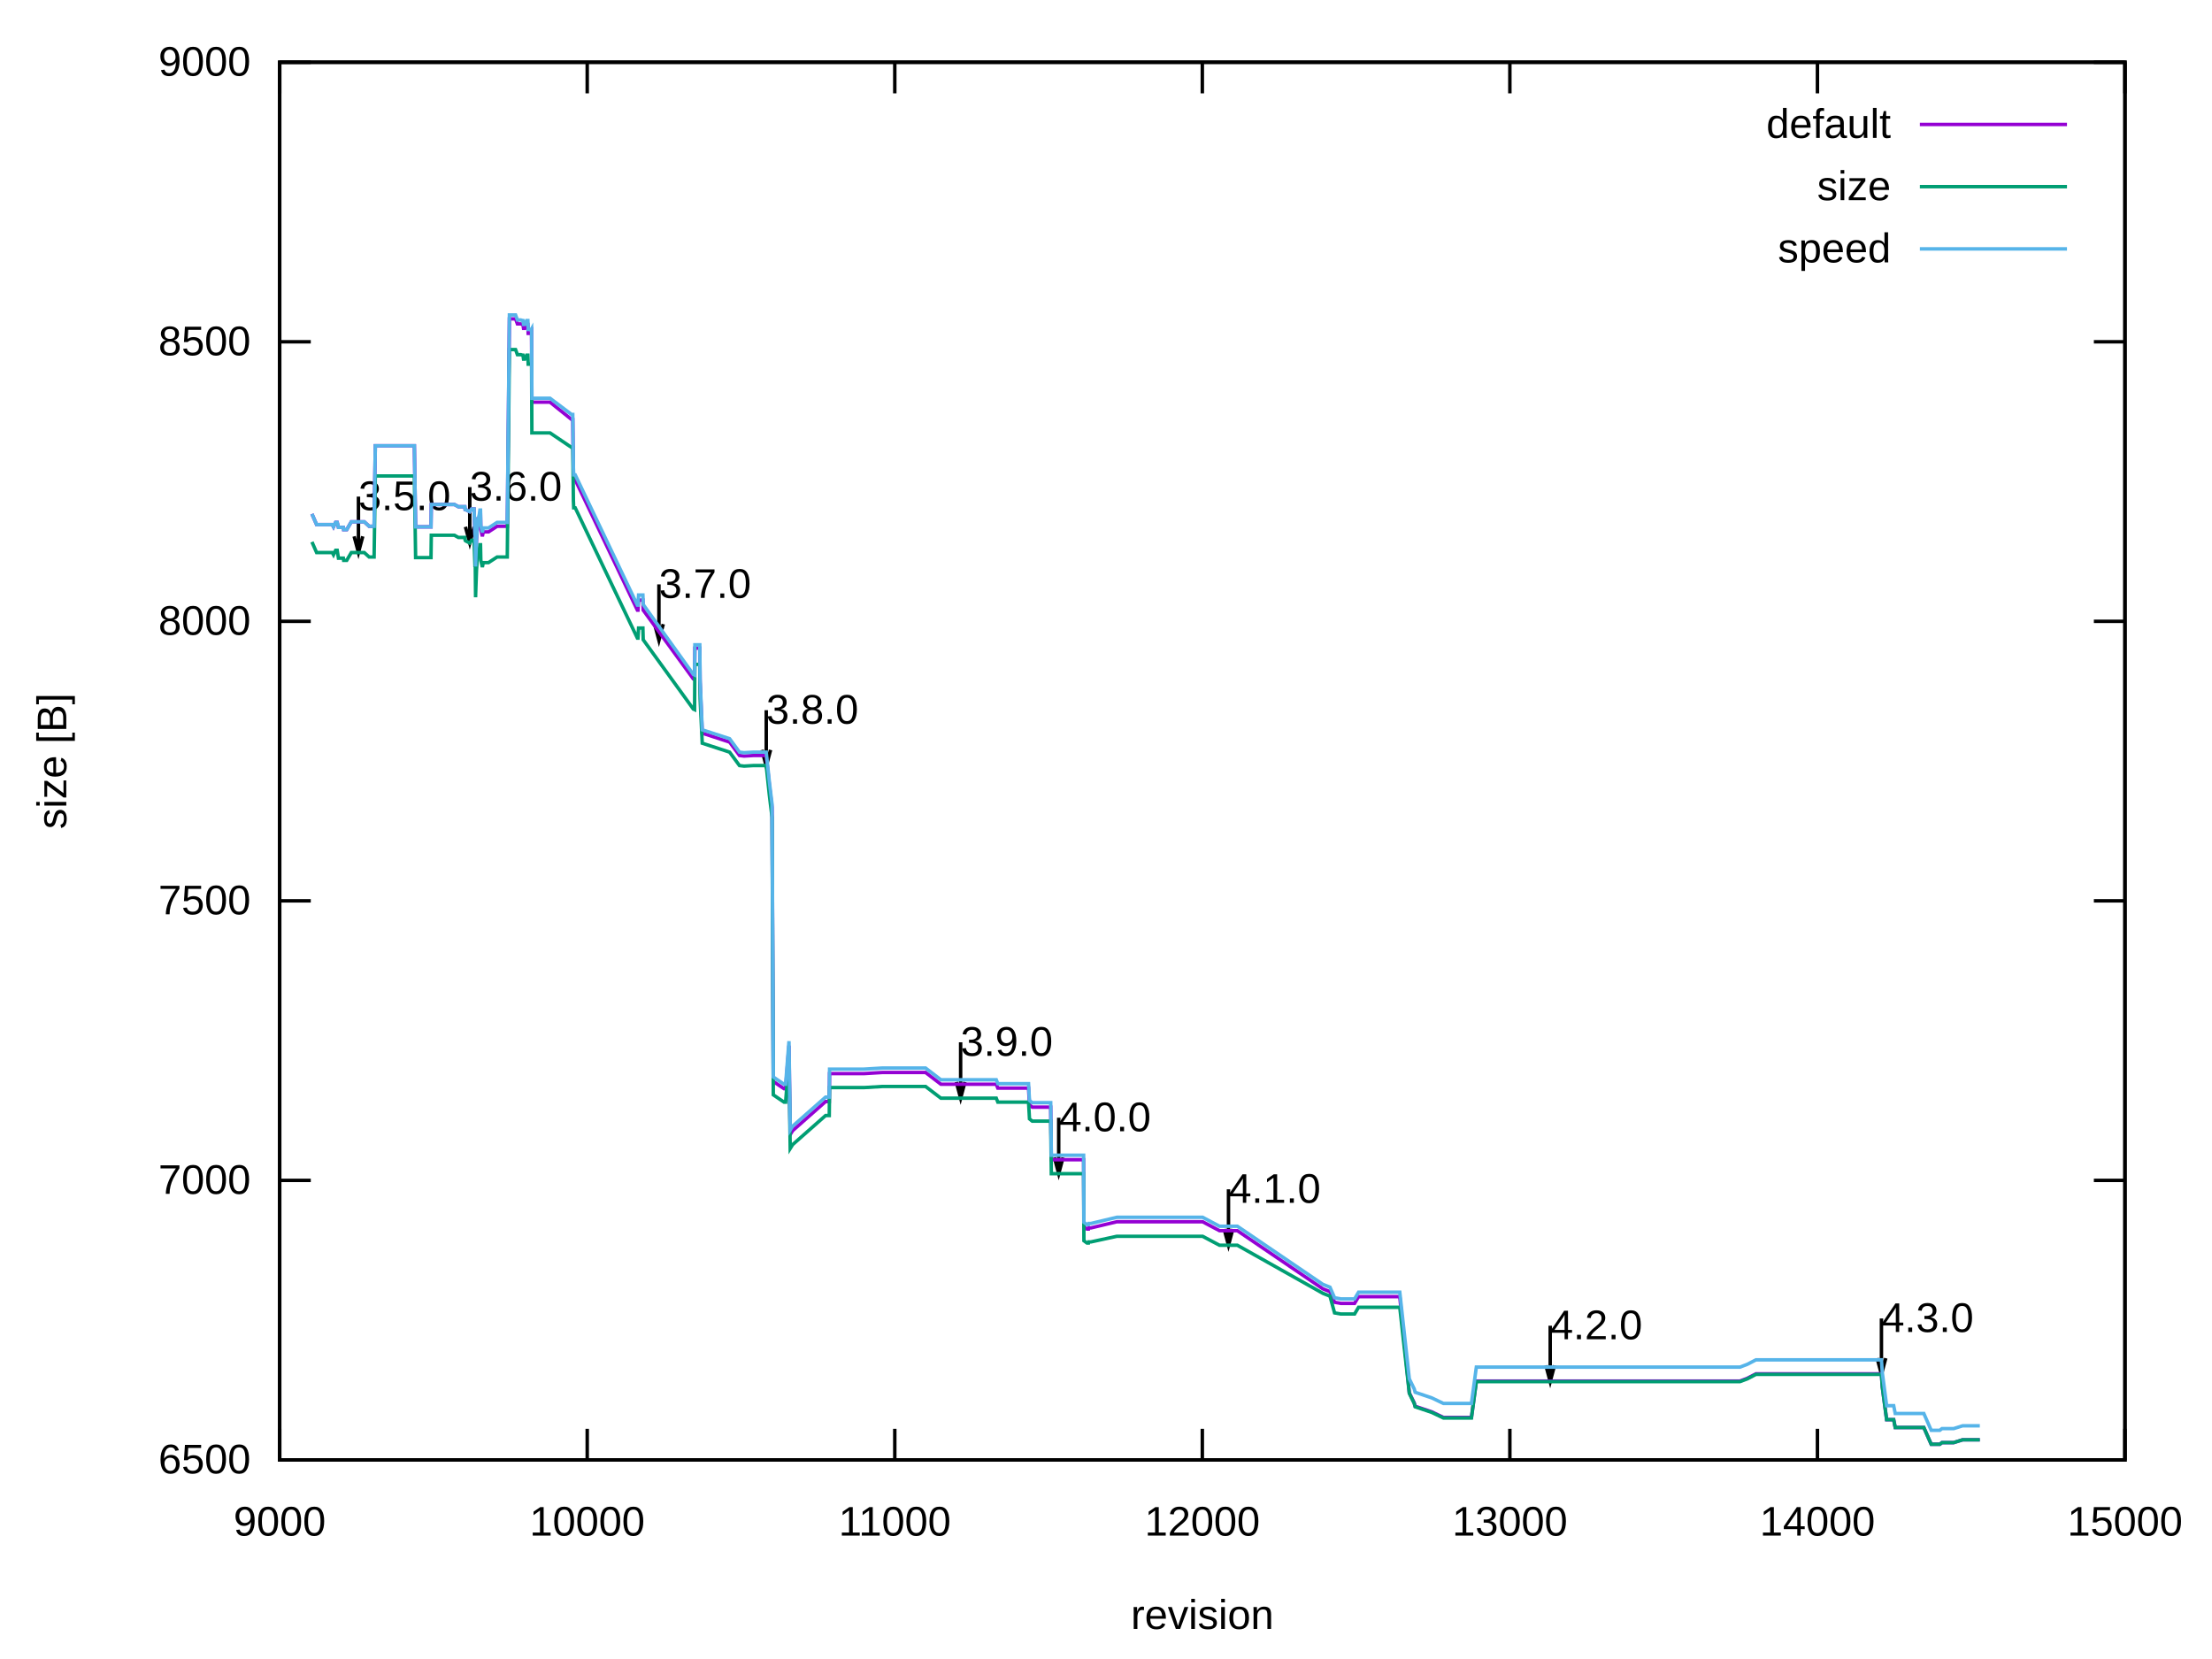
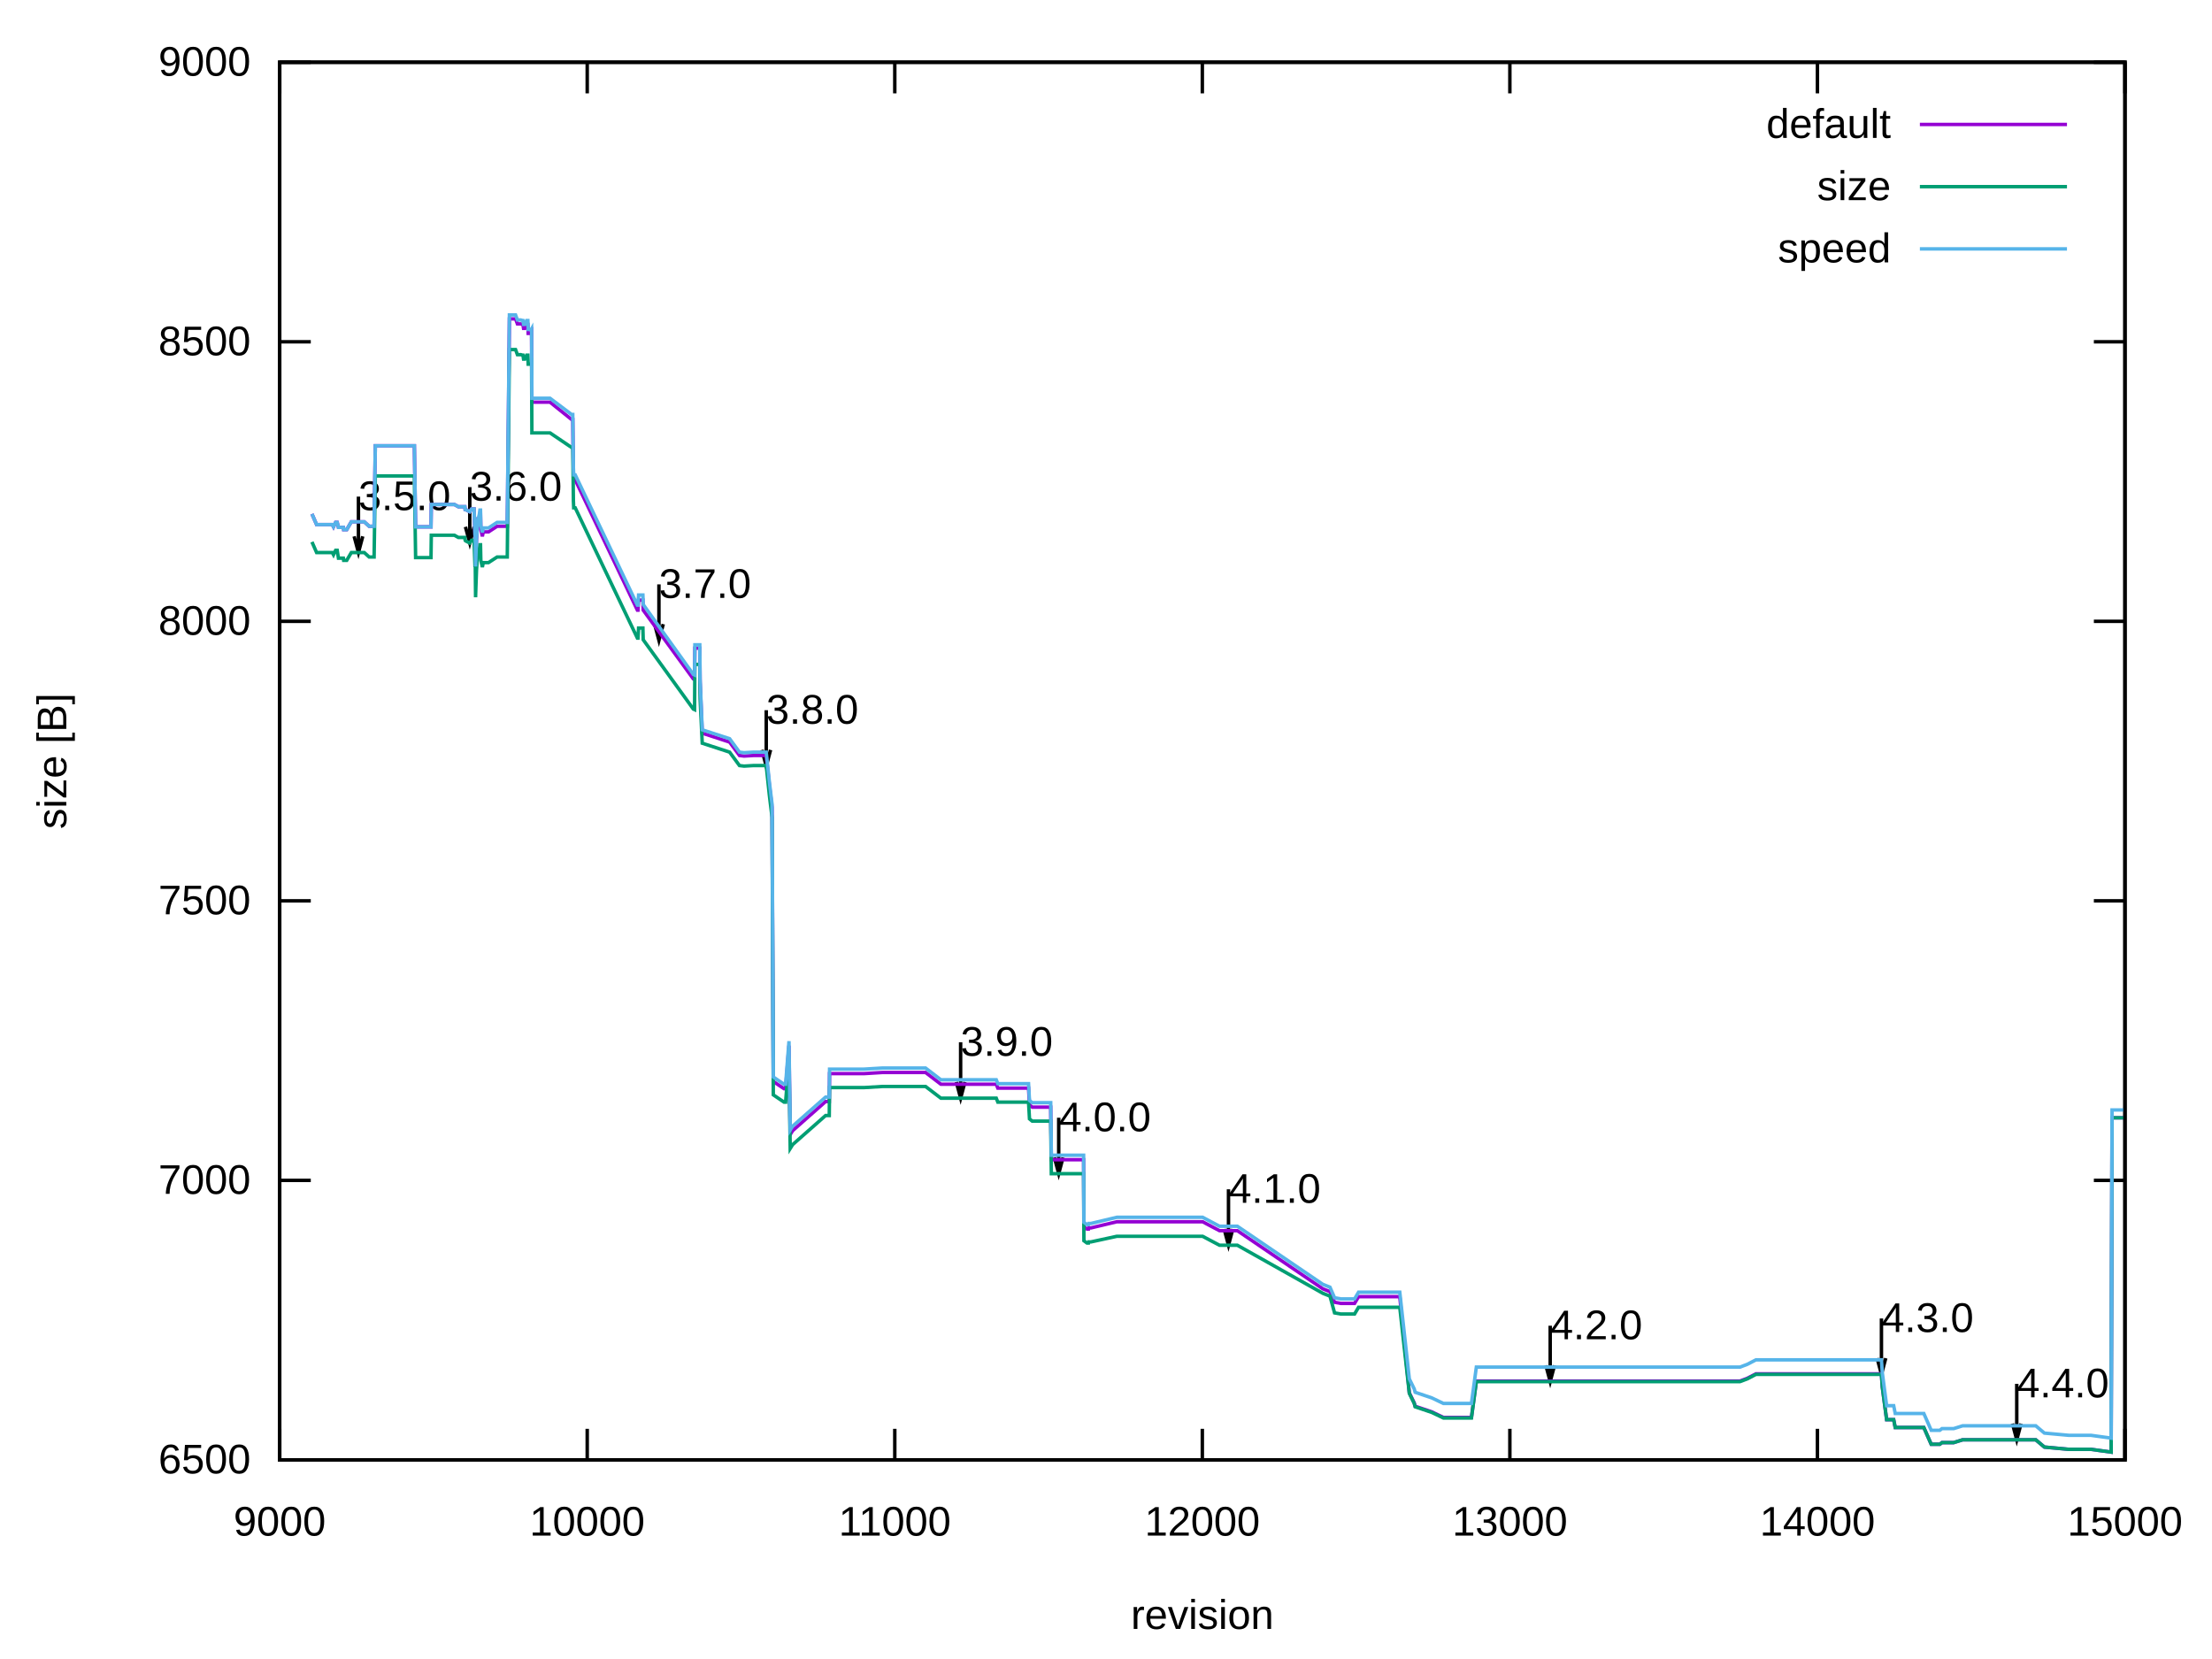
<svg xmlns="http://www.w3.org/2000/svg" xmlns:xlink="http://www.w3.org/1999/xlink" width="640" height="480" viewBox="0 0 640 480">
  <g id="gnuplot_canvas">
    <rect x="0" y="0" width="640" height="480" fill="none" />
    <defs>
      <circle id="gpDot" r="0.5" stroke-width="0.5" stroke="currentColor" />
      <path id="gpPt0" stroke-width="0.222" stroke="currentColor" d="M-1,0 h2 M0,-1 v2" />
      <path id="gpPt1" stroke-width="0.222" stroke="currentColor" d="M-1,-1 L1,1 M1,-1 L-1,1" />
      <path id="gpPt2" stroke-width="0.222" stroke="currentColor" d="M-1,0 L1,0 M0,-1 L0,1 M-1,-1 L1,1 M-1,1 L1,-1" />
      <rect id="gpPt3" stroke-width="0.222" stroke="currentColor" x="-1" y="-1" width="2" height="2" />
      <rect id="gpPt4" stroke-width="0.222" stroke="currentColor" fill="currentColor" x="-1" y="-1" width="2" height="2" />
      <circle id="gpPt5" stroke-width="0.222" stroke="currentColor" cx="0" cy="0" r="1" />
      <use xlink:href="#gpPt5" id="gpPt6" fill="currentColor" stroke="none" />
      <path id="gpPt7" stroke-width="0.222" stroke="currentColor" d="M0,-1.33 L-1.33,0.67 L1.33,0.67 z" />
      <use xlink:href="#gpPt7" id="gpPt8" fill="currentColor" stroke="none" />
      <use xlink:href="#gpPt7" id="gpPt9" stroke="currentColor" transform="rotate(180)" />
      <use xlink:href="#gpPt9" id="gpPt10" fill="currentColor" stroke="none" />
      <use xlink:href="#gpPt3" id="gpPt11" stroke="currentColor" transform="rotate(45)" />
      <use xlink:href="#gpPt11" id="gpPt12" fill="currentColor" stroke="none" />
      <path id="gpPt13" stroke-width="0.222" stroke="currentColor" d="M0,1.330 L1.265,0.411 L0.782,-1.067 L-0.782,-1.076 L-1.265,0.411 z" />
      <use xlink:href="#gpPt13" id="gpPt14" fill="currentColor" stroke="none" />
      <filter id="textbox" filterUnits="objectBoundingBox" x="0" y="0" height="1" width="1">
        <feFlood flood-color="white" flood-opacity="1" result="bgnd" />
        <feComposite in="SourceGraphic" in2="bgnd" operator="atop" />
      </filter>
      <filter id="greybox" filterUnits="objectBoundingBox" x="0" y="0" height="1" width="1">
        <feFlood flood-color="lightgrey" flood-opacity="1" result="grey" />
        <feComposite in="SourceGraphic" in2="grey" operator="atop" />
      </filter>
    </defs>
    <g fill="none" color="white" stroke="currentColor" stroke-width="1.00" stroke-linecap="butt" stroke-linejoin="miter">
</g>
    <g fill="none" color="black" stroke="currentColor" stroke-width="1.00" stroke-linecap="butt" stroke-linejoin="miter">
      <path stroke="black" d="M80.92,422.40 L89.92,422.40 M614.82,422.40 L605.82,422.40  " />
      <g transform="translate(72.53,426.30)" stroke="none" fill="black" font-family="Arial" font-size="12.00" text-anchor="end">
        <text>
          <tspan font-family="Arial"> 6500</tspan>
        </text>
      </g>
    </g>
    <g fill="none" color="black" stroke="currentColor" stroke-width="1.00" stroke-linecap="butt" stroke-linejoin="miter">
      <path stroke="black" d="M80.92,341.52 L89.92,341.52 M614.82,341.52 L605.82,341.52  " />
      <g transform="translate(72.53,345.42)" stroke="none" fill="black" font-family="Arial" font-size="12.00" text-anchor="end">
        <text>
          <tspan font-family="Arial"> 7000</tspan>
        </text>
      </g>
    </g>
    <g fill="none" color="black" stroke="currentColor" stroke-width="1.00" stroke-linecap="butt" stroke-linejoin="miter">
      <path stroke="black" d="M80.92,260.64 L89.92,260.64 M614.82,260.64 L605.82,260.64  " />
      <g transform="translate(72.53,264.54)" stroke="none" fill="black" font-family="Arial" font-size="12.00" text-anchor="end">
        <text>
          <tspan font-family="Arial"> 7500</tspan>
        </text>
      </g>
    </g>
    <g fill="none" color="black" stroke="currentColor" stroke-width="1.00" stroke-linecap="butt" stroke-linejoin="miter">
      <path stroke="black" d="M80.92,179.77 L89.92,179.77 M614.82,179.77 L605.82,179.77  " />
      <g transform="translate(72.53,183.67)" stroke="none" fill="black" font-family="Arial" font-size="12.00" text-anchor="end">
        <text>
          <tspan font-family="Arial"> 8000</tspan>
        </text>
      </g>
    </g>
    <g fill="none" color="black" stroke="currentColor" stroke-width="1.00" stroke-linecap="butt" stroke-linejoin="miter">
      <path stroke="black" d="M80.92,98.89 L89.92,98.89 M614.82,98.89 L605.82,98.89  " />
      <g transform="translate(72.53,102.79)" stroke="none" fill="black" font-family="Arial" font-size="12.00" text-anchor="end">
        <text>
          <tspan font-family="Arial"> 8500</tspan>
        </text>
      </g>
    </g>
    <g fill="none" color="black" stroke="currentColor" stroke-width="1.00" stroke-linecap="butt" stroke-linejoin="miter">
      <path stroke="black" d="M80.92,18.01 L89.92,18.01 M614.82,18.01 L605.82,18.01  " />
      <g transform="translate(72.53,21.91)" stroke="none" fill="black" font-family="Arial" font-size="12.00" text-anchor="end">
        <text>
          <tspan font-family="Arial"> 9000</tspan>
        </text>
      </g>
    </g>
    <g fill="none" color="black" stroke="currentColor" stroke-width="1.00" stroke-linecap="butt" stroke-linejoin="miter">
      <path stroke="black" d="M80.92,422.40 L80.92,413.40 M80.92,18.01 L80.92,27.01  " />
      <g transform="translate(80.92,444.30)" stroke="none" fill="black" font-family="Arial" font-size="12.00" text-anchor="middle">
        <text>
          <tspan font-family="Arial"> 9000</tspan>
        </text>
      </g>
    </g>
    <g fill="none" color="black" stroke="currentColor" stroke-width="1.00" stroke-linecap="butt" stroke-linejoin="miter">
      <path stroke="black" d="M169.90,422.40 L169.90,413.40 M169.90,18.01 L169.90,27.01  " />
      <g transform="translate(169.90,444.30)" stroke="none" fill="black" font-family="Arial" font-size="12.00" text-anchor="middle">
        <text>
          <tspan font-family="Arial"> 10000</tspan>
        </text>
      </g>
    </g>
    <g fill="none" color="black" stroke="currentColor" stroke-width="1.00" stroke-linecap="butt" stroke-linejoin="miter">
      <path stroke="black" d="M258.89,422.40 L258.89,413.40 M258.89,18.01 L258.89,27.01  " />
      <g transform="translate(258.89,444.30)" stroke="none" fill="black" font-family="Arial" font-size="12.00" text-anchor="middle">
        <text>
          <tspan font-family="Arial"> 11000</tspan>
        </text>
      </g>
    </g>
    <g fill="none" color="black" stroke="currentColor" stroke-width="1.00" stroke-linecap="butt" stroke-linejoin="miter">
      <path stroke="black" d="M347.87,422.40 L347.87,413.40 M347.87,18.01 L347.87,27.01  " />
      <g transform="translate(347.87,444.30)" stroke="none" fill="black" font-family="Arial" font-size="12.00" text-anchor="middle">
        <text>
          <tspan font-family="Arial"> 12000</tspan>
        </text>
      </g>
    </g>
    <g fill="none" color="black" stroke="currentColor" stroke-width="1.00" stroke-linecap="butt" stroke-linejoin="miter">
      <path stroke="black" d="M436.85,422.40 L436.85,413.40 M436.85,18.01 L436.85,27.01  " />
      <g transform="translate(436.85,444.30)" stroke="none" fill="black" font-family="Arial" font-size="12.00" text-anchor="middle">
        <text>
          <tspan font-family="Arial"> 13000</tspan>
        </text>
      </g>
    </g>
    <g fill="none" color="black" stroke="currentColor" stroke-width="1.00" stroke-linecap="butt" stroke-linejoin="miter">
      <path stroke="black" d="M525.84,422.40 L525.84,413.40 M525.84,18.01 L525.84,27.01  " />
      <g transform="translate(525.84,444.30)" stroke="none" fill="black" font-family="Arial" font-size="12.00" text-anchor="middle">
        <text>
          <tspan font-family="Arial"> 14000</tspan>
        </text>
      </g>
    </g>
    <g fill="none" color="black" stroke="currentColor" stroke-width="1.00" stroke-linecap="butt" stroke-linejoin="miter">
      <path stroke="black" d="M614.82,422.40 L614.82,413.40 M614.82,18.01 L614.82,27.01  " />
      <g transform="translate(614.82,444.30)" stroke="none" fill="black" font-family="Arial" font-size="12.00" text-anchor="middle">
        <text>
          <tspan font-family="Arial"> 15000</tspan>
        </text>
      </g>
    </g>
    <g fill="none" color="black" stroke="currentColor" stroke-width="1.00" stroke-linecap="butt" stroke-linejoin="miter">
</g>
    <g fill="none" color="black" stroke="currentColor" stroke-width="1.00" stroke-linecap="butt" stroke-linejoin="miter">
      <path stroke="black" d="M80.92,18.01 L80.92,422.40 L614.82,422.40 L614.82,18.01 L80.92,18.01 Z  " />
      <g transform="translate(103.70,147.59)" stroke="none" fill="black" font-family="Arial" font-size="12.00" text-anchor="start">
        <text>
          <tspan font-family="Arial">3.5.0</tspan>
        </text>
      </g>
      <g transform="translate(135.91,144.84)" stroke="none" fill="black" font-family="Arial" font-size="12.00" text-anchor="start">
        <text>
          <tspan font-family="Arial">3.6.0</tspan>
        </text>
      </g>
      <g transform="translate(190.64,172.99)" stroke="none" fill="black" font-family="Arial" font-size="12.00" text-anchor="start">
        <text>
          <tspan font-family="Arial">3.7.0</tspan>
        </text>
      </g>
      <g transform="translate(221.69,209.39)" stroke="none" fill="black" font-family="Arial" font-size="12.00" text-anchor="start">
        <text>
          <tspan font-family="Arial">3.8.0</tspan>
        </text>
      </g>
      <g transform="translate(277.93,305.47)" stroke="none" fill="black" font-family="Arial" font-size="12.00" text-anchor="start">
        <text>
          <tspan font-family="Arial">3.9.0</tspan>
        </text>
      </g>
      <g transform="translate(306.31,327.31)" stroke="none" fill="black" font-family="Arial" font-size="12.00" text-anchor="start">
        <text>
          <tspan font-family="Arial">4.0.0</tspan>
        </text>
      </g>
      <g transform="translate(355.43,348.01)" stroke="none" fill="black" font-family="Arial" font-size="12.00" text-anchor="start">
        <text>
          <tspan font-family="Arial">4.1.0</tspan>
        </text>
      </g>
      <g transform="translate(448.51,387.48)" stroke="none" fill="black" font-family="Arial" font-size="12.00" text-anchor="start">
        <text>
          <tspan font-family="Arial">4.2.0</tspan>
        </text>
      </g>
      <g transform="translate(544.35,385.38)" stroke="none" fill="black" font-family="Arial" font-size="12.00" text-anchor="start">
        <text>
          <tspan font-family="Arial">4.3.0</tspan>
        </text>
      </g>
-       <path stroke="black" d="M102.46,155.18 L103.71,159.86 L104.96,155.18 M103.71,143.68 L103.71,159.86 M134.67,152.43 L135.92,157.11 L137.17,152.43   M135.92,140.93 L135.92,157.11 M189.40,180.58 L190.65,185.26 L191.90,180.58 M190.65,169.08 L190.65,185.26 M220.45,216.97   L221.70,221.65 L222.95,216.97 M221.70,205.48 L221.70,221.65 M276.69,313.05 L277.94,317.73 L279.19,313.05 M277.94,301.56   L277.94,317.73 M305.07,334.89 L306.32,339.57 L307.57,334.89 M306.32,323.40 L306.32,339.57 M354.19,355.60 L355.44,360.28   L356.69,355.60 M355.44,344.10 L355.44,360.28 M447.27,395.06 L448.52,399.74 L449.77,395.06 M448.52,383.57 L448.52,399.74   M543.11,392.96 L544.36,397.64 L545.61,392.96 M544.36,381.47 L544.36,397.64  " />
-     </g>
-     <g fill="none" color="black" stroke="currentColor" stroke-width="1.00" stroke-linecap="butt" stroke-linejoin="miter">
-       <g transform="translate(19.18,220.21) rotate(270)" stroke="none" fill="black" font-family="Arial" font-size="12.00" text-anchor="middle">
-         <text>
-           <tspan font-family="Arial">size [B]</tspan>
-         </text>
-       </g>
-     </g>
-     <g fill="none" color="black" stroke="currentColor" stroke-width="1.00" stroke-linecap="butt" stroke-linejoin="miter">
-       <g transform="translate(347.87,471.30)" stroke="none" fill="black" font-family="Arial" font-size="12.00" text-anchor="middle">
-         <text>
-           <tspan font-family="Arial">revision</tspan>
-         </text>
-       </g>
+       <g transform="translate(583.50,404.30)" stroke="none" fill="black" font-family="Arial" font-size="12.00" text-anchor="start">
+         <text>
+           <tspan font-family="Arial">4.4.0</tspan>
+         </text>
+       </g>
+     </g>
+     <g fill="none" color="black" stroke="currentColor" stroke-width="1.00" stroke-linecap="butt" stroke-linejoin="miter">
+       <path stroke="black" d="M102.46,155.18 L103.71,159.86 L104.96,155.18 M103.71,143.68 L103.71,159.86  " />
+     </g>
+     <g fill="none" color="black" stroke="currentColor" stroke-width="1.00" stroke-linecap="butt" stroke-linejoin="miter">
+       <path stroke="black" d="M134.67,152.43 L135.92,157.11 L137.17,152.43 M135.92,140.93 L135.92,157.11  " />
+     </g>
+     <g fill="none" color="black" stroke="currentColor" stroke-width="1.00" stroke-linecap="butt" stroke-linejoin="miter">
+       <path stroke="black" d="M189.40,180.58 L190.65,185.26 L191.90,180.58 M190.65,169.08 L190.65,185.26  " />
+     </g>
+     <g fill="none" color="black" stroke="currentColor" stroke-width="1.00" stroke-linecap="butt" stroke-linejoin="miter">
+       <path stroke="black" d="M220.45,216.97 L221.70,221.65 L222.95,216.97 M221.70,205.48 L221.70,221.65  " />
+     </g>
+     <g fill="none" color="black" stroke="currentColor" stroke-width="1.00" stroke-linecap="butt" stroke-linejoin="miter">
+       <path stroke="black" d="M276.69,313.05 L277.94,317.73 L279.19,313.05 M277.94,301.56 L277.94,317.73  " />
+     </g>
+     <g fill="none" color="black" stroke="currentColor" stroke-width="1.00" stroke-linecap="butt" stroke-linejoin="miter">
+       <path stroke="black" d="M305.07,334.89 L306.32,339.57 L307.57,334.89 M306.32,323.40 L306.32,339.57  " />
+     </g>
+     <g fill="none" color="black" stroke="currentColor" stroke-width="1.00" stroke-linecap="butt" stroke-linejoin="miter">
+       <path stroke="black" d="M354.19,355.60 L355.44,360.28 L356.69,355.60 M355.44,344.10 L355.44,360.28  " />
+     </g>
+     <g fill="none" color="black" stroke="currentColor" stroke-width="1.00" stroke-linecap="butt" stroke-linejoin="miter">
+       <path stroke="black" d="M447.27,395.06 L448.52,399.74 L449.77,395.06 M448.52,383.57 L448.52,399.74  " />
+     </g>
+     <g fill="none" color="black" stroke="currentColor" stroke-width="1.00" stroke-linecap="butt" stroke-linejoin="miter">
+       <path stroke="black" d="M543.11,392.96 L544.36,397.64 L545.61,392.96 M544.36,381.47 L544.36,397.64  " />
+     </g>
+     <g fill="none" color="black" stroke="currentColor" stroke-width="1.00" stroke-linecap="butt" stroke-linejoin="miter">
+       <path stroke="black" d="M582.26,411.89 L583.51,416.57 L584.76,411.89 M583.51,400.39 L583.51,416.57  " />
    </g>
    <g fill="none" color="black" stroke="currentColor" stroke-width="1.00" stroke-linecap="butt" stroke-linejoin="miter">
</g>
    <g id="gnuplot_plot_1">
      <g fill="none" color="black" stroke="currentColor" stroke-width="1.00" stroke-linecap="butt" stroke-linejoin="miter">
        <g transform="translate(547.09,39.91)" stroke="none" fill="black" font-family="Arial" font-size="12.00" text-anchor="end">
          <text>
            <tspan font-family="Arial">default</tspan>
          </text>
        </g>
      </g>
      <g fill="none" color="black" stroke="currentColor" stroke-width="1.00" stroke-linecap="butt" stroke-linejoin="miter">
-         <path stroke="rgb(148,   0, 211)" d="M555.48,36.01 L598.04,36.01 M90.26,148.71 L91.60,151.78 L91.95,151.78 L92.22,151.78 L93.20,151.78 L94.89,151.78   L96.14,151.78 L96.49,152.43 L97.11,151.14 L97.56,151.14 L97.92,152.59 L98.09,152.59 L99.34,152.59 L99.43,153.24   L100.32,153.24 L101.65,150.97 L103.70,150.97 L105.39,150.97 L106.81,152.27 L108.24,152.27 L108.59,128.97 L109.31,128.97   L112.42,128.97 L114.38,128.97 L119.89,128.97 L120.25,152.43 L120.52,152.43 L121.14,152.43 L121.94,152.43 L123.45,152.43   L124.25,152.43 L124.70,152.43 L124.79,145.96 L125.23,145.96 L127.28,145.96 L128.97,145.96 L129.86,145.96 L131.46,145.96   L132.62,146.61 L133.33,146.61 L133.95,146.61 L134.40,146.61 L134.49,146.61 L134.58,147.41 L134.67,147.41 L135.91,148.06   L136.45,147.25 L137.16,147.25 L137.42,154.53 L137.51,154.53 L137.60,163.91 L137.69,161.00 L137.87,155.99 L138.31,149.68   L138.40,150.00 L138.67,150.33 L138.85,148.71 L139.03,148.71 L139.12,153.24 L139.56,155.18 L139.83,153.89 L140.00,153.89   L140.09,153.89 L140.18,153.89 L141.34,153.89 L143.83,152.27 L145.88,152.27 L146.77,152.27 L147.39,92.26 L147.75,92.26   L148.64,92.26 L148.90,92.26 L148.99,92.26 L149.08,92.26 L149.17,92.26 L149.70,93.71 L150.68,93.71 L151.22,93.87   L151.31,93.87 L151.48,95.01 L151.84,95.01 L152.37,93.87 L152.73,93.87 L152.82,96.46 L153.44,96.46 L153.71,96.46   L153.80,96.30 L153.89,116.36 L154.78,116.36 L154.95,116.36 L155.31,116.36 L159.14,116.36 L165.37,121.37 L165.72,121.37   L165.90,136.74 L165.99,138.84 L166.43,138.84 L184.41,176.53 L184.59,176.53 L184.76,173.62 L185.39,173.62 L186.01,173.62   L186.10,176.53 L200.60,196.43 L200.96,196.59 L201.05,187.53 L202.47,187.53 L202.56,197.40 L203.18,212.12 L211.10,214.71   L213.95,218.59 L215.28,218.75 L217.95,218.59 L219.56,218.59 L221.69,218.59 L222.58,227.00 L223.38,233.63 L223.74,312.89   L225.16,313.86 L226.85,314.99 L227.30,314.99 L228.28,302.54 L228.63,328.26 L229.34,327.13 L238.87,318.71 L239.49,318.71   L239.84,318.71 L239.93,318.71 L240.02,310.63 L240.20,310.63 L241.09,310.63 L249.99,310.63 L255.33,310.30 L256.57,310.30   L266.63,310.30 L267.79,310.30 L272.23,313.70 L277.93,313.70 L282.02,313.70 L288.25,313.70 L288.70,314.83 L291.90,314.83   L297.59,314.83 L297.86,319.68 L298.66,320.33 L304.00,320.33 L304.18,335.54 L306.31,335.54 L311.03,335.54 L313.52,335.54   L313.61,354.95 L314.50,355.59 L314.95,355.59 L315.04,355.27 L315.57,355.27 L315.66,355.27 L323.13,353.49 L332.03,353.49   L347.96,353.49 L352.85,356.08 L355.43,356.08 L356.59,356.08 L356.77,356.08 L356.95,356.08 L357.30,356.08 L357.57,356.08   L358.01,356.08 L382.75,372.90 L384.80,373.71 L386.13,376.78 L387.91,377.11 L389.16,377.11 L391.29,377.11 L391.92,377.11   L393.07,375.17 L405.00,375.17 L407.76,402.99 L409.18,405.90 L409.45,406.87 L414.25,408.49 L417.63,410.11 L418.61,410.11   L421.46,410.11 L424.57,410.11 L425.73,410.11 L427.15,399.59 L427.96,399.59 L434.09,399.59 L448.51,399.59 L454.65,399.59   L463.55,399.59 L480.90,399.59 L498.16,399.59 L499.05,399.59 L499.94,399.59 L503.41,399.59 L505.55,398.78 L508.04,397.49   L516.94,397.49 L525.84,397.49 L542.21,397.49 L544.35,397.49 L544.61,401.21 L545.86,410.75 L546.75,410.75 L547.01,410.75   L547.73,410.75 L547.90,410.75 L548.35,413.02 L552.53,413.02 L556.62,413.02 L558.76,417.87 L561.25,417.87 L561.87,417.39   L565.26,417.39 L567.84,416.58 L571.22,416.58 L572.82,416.58  " />
+         <path stroke="rgb(148,   0, 211)" d="M555.48,36.01 L598.04,36.01 M90.26,148.71 L91.60,151.78 L91.95,151.78 L92.22,151.78 L93.20,151.78 L94.89,151.78   L96.14,151.78 L96.49,152.43 L97.11,151.14 L97.56,151.14 L97.92,152.59 L98.09,152.59 L99.34,152.59 L99.43,153.24   L100.32,153.24 L101.65,150.97 L103.70,150.97 L105.39,150.97 L106.81,152.27 L108.24,152.27 L108.59,128.97 L109.31,128.97   L112.42,128.97 L114.38,128.97 L119.89,128.97 L120.25,152.43 L120.52,152.43 L121.14,152.43 L121.94,152.43 L123.45,152.43   L124.25,152.43 L124.70,152.43 L124.79,145.96 L125.23,145.96 L127.28,145.96 L128.97,145.96 L129.86,145.96 L131.46,145.96   L132.62,146.61 L133.33,146.61 L133.95,146.61 L134.40,146.61 L134.49,146.61 L134.58,147.41 L134.67,147.41 L135.91,148.06   L136.45,147.25 L137.16,147.25 L137.42,154.53 L137.51,154.53 L137.60,163.91 L137.69,161.00 L137.87,155.99 L138.31,149.68   L138.40,150.00 L138.67,150.33 L138.85,148.71 L139.03,148.71 L139.12,153.24 L139.56,155.18 L139.83,153.89 L140.00,153.89   L140.09,153.89 L140.18,153.89 L141.34,153.89 L143.83,152.27 L145.88,152.27 L146.77,152.27 L147.39,92.26 L147.75,92.26   L148.64,92.26 L148.90,92.26 L148.99,92.26 L149.08,92.26 L149.17,92.26 L149.70,93.71 L150.68,93.71 L151.22,93.87   L151.31,93.87 L151.48,95.01 L151.84,95.01 L152.37,93.87 L152.73,93.87 L152.82,96.46 L153.44,96.46 L153.71,96.46   L153.80,96.30 L153.89,116.36 L154.78,116.36 L154.95,116.36 L155.31,116.36 L159.14,116.36 L165.37,121.37 L165.72,121.37   L165.90,136.74 L165.99,138.84 L166.43,138.84 L184.41,176.53 L184.59,176.53 L184.76,173.62 L185.39,173.62 L186.01,173.62   L186.10,176.53 L200.60,196.43 L200.96,196.59 L201.05,187.53 L202.47,187.53 L202.56,197.40 L203.18,212.12 L211.10,214.71   L213.95,218.59 L215.28,218.75 L217.95,218.59 L219.56,218.59 L221.69,218.59 L222.58,227.00 L223.38,233.63 L223.74,312.89   L225.16,313.86 L226.85,314.99 L227.30,314.99 L228.28,302.54 L228.63,328.26 L229.34,327.13 L238.87,318.71 L239.49,318.71   L239.84,318.71 L239.93,318.71 L240.02,310.63 L240.20,310.63 L241.09,310.63 L249.99,310.63 L255.33,310.30 L256.57,310.30   L266.63,310.30 L267.79,310.30 L272.23,313.70 L277.93,313.70 L282.02,313.70 L288.25,313.70 L288.70,314.83 L291.90,314.83   L297.59,314.83 L297.86,319.68 L298.66,320.33 L304.00,320.33 L304.18,335.54 L306.31,335.54 L311.03,335.54 L313.52,335.54   L313.61,354.95 L314.50,355.59 L314.95,355.59 L315.04,355.27 L315.57,355.27 L315.66,355.27 L323.13,353.49 L332.03,353.49   L347.96,353.49 L352.85,356.08 L355.43,356.08 L356.59,356.08 L356.77,356.08 L356.95,356.08 L357.30,356.08 L357.57,356.08   L358.01,356.08 L382.75,372.90 L384.80,373.71 L386.13,376.78 L387.91,377.11 L389.16,377.11 L391.29,377.11 L391.92,377.11   L393.07,375.17 L405.00,375.17 L407.76,402.99 L409.18,405.90 L409.45,406.87 L414.25,408.49 L417.63,410.11 L418.61,410.11   L421.46,410.11 L424.57,410.11 L425.73,410.11 L427.15,399.59 L427.96,399.59 L434.09,399.59 L448.51,399.59 L454.65,399.59   L463.55,399.59 L480.90,399.59 L498.16,399.59 L499.05,399.59 L499.94,399.59 L503.41,399.59 L505.55,398.78 L508.04,397.49   L516.94,397.49 L525.84,397.49 L542.21,397.49 L544.35,397.49 L544.61,401.21 L545.86,410.75 L546.75,410.75 L547.01,410.75   L547.73,410.75 L547.90,410.75 L548.35,413.02 L552.53,413.02 L556.62,413.02 L558.76,417.87 L561.25,417.87 L561.87,417.39   L565.26,417.39 L567.84,416.58 L571.22,416.58 L572.82,416.58 L583.50,416.58 L583.68,416.58 L589.01,416.58 L591.51,418.68   L598.54,419.33 L604.94,419.33 L610.82,420.14 L611.08,323.41 L614.46,323.41  " />
      </g>
    </g>
    <g id="gnuplot_plot_2">
      <g fill="none" color="black" stroke="currentColor" stroke-width="1.00" stroke-linecap="butt" stroke-linejoin="miter">
        <g transform="translate(547.09,57.91)" stroke="none" fill="black" font-family="Arial" font-size="12.00" text-anchor="end">
          <text>
            <tspan font-family="Arial">size</tspan>
          </text>
        </g>
      </g>
      <g fill="none" color="black" stroke="currentColor" stroke-width="1.00" stroke-linecap="butt" stroke-linejoin="miter">
-         <path stroke="rgb(  0, 158, 115)" d="M555.48,54.01 L598.04,54.01 M90.26,156.80 L91.60,159.87 L91.95,159.87 L92.22,159.87 L93.20,159.87 L94.89,159.87   L96.14,159.87 L96.49,160.52 L97.11,159.22 L97.56,159.22 L97.92,161.49 L98.09,161.49 L99.34,161.49 L99.43,162.13   L100.32,162.13 L101.65,159.87 L103.70,159.87 L105.39,159.87 L106.81,161.16 L108.24,161.16 L108.59,137.71 L109.31,137.71   L112.42,137.71 L114.38,137.71 L119.89,137.71 L120.25,161.33 L120.52,161.33 L121.14,161.33 L121.94,161.33 L123.45,161.33   L124.25,161.33 L124.70,161.33 L124.79,154.86 L125.23,154.86 L127.28,154.86 L128.97,154.86 L129.86,154.86 L131.46,154.86   L132.62,155.50 L133.33,155.50 L133.95,155.50 L134.40,155.50 L134.49,155.50 L134.58,156.31 L134.67,156.47 L135.91,157.12   L136.45,156.31 L137.16,156.31 L137.42,163.59 L137.51,163.59 L137.60,172.81 L137.69,169.90 L137.87,164.88 L138.31,158.58   L138.40,158.90 L138.67,159.22 L138.85,157.61 L139.03,157.61 L139.12,162.13 L139.56,164.08 L139.83,162.78 L140.00,162.78   L140.09,162.78 L140.18,162.78 L141.34,162.78 L143.83,161.16 L145.88,161.16 L146.77,161.16 L147.39,101.15 L147.75,101.15   L148.64,101.15 L148.90,101.15 L148.99,101.15 L149.08,101.15 L149.17,101.15 L149.70,102.61 L150.68,102.61 L151.22,102.77   L151.31,102.77 L151.48,103.90 L151.84,103.90 L152.37,102.77 L152.73,102.77 L152.82,105.36 L153.44,105.36 L153.71,105.36   L153.80,105.20 L153.89,125.25 L154.78,125.25 L154.95,125.25 L155.31,125.25 L159.14,125.25 L165.37,129.46 L165.72,129.46   L165.90,144.83 L165.99,146.93 L166.43,146.93 L184.41,184.62 L184.59,184.62 L184.76,181.71 L185.39,181.71 L186.01,181.71   L186.10,185.10 L200.60,205.16 L200.96,205.32 L201.05,192.22 L202.47,192.22 L202.56,202.09 L203.18,215.03 L211.10,217.62   L213.95,221.50 L215.28,221.66 L217.95,221.50 L219.56,221.50 L221.69,221.50 L222.58,229.91 L223.38,236.54 L223.74,316.77   L225.16,317.74 L226.85,318.88 L227.30,318.88 L228.28,306.42 L228.63,332.30 L229.34,331.17 L238.87,322.76 L239.49,322.76   L239.84,322.76 L239.93,322.76 L240.02,314.67 L240.20,314.67 L241.09,314.67 L249.99,314.67 L255.33,314.35 L256.57,314.35   L266.63,314.35 L267.79,314.35 L272.23,317.74 L277.93,317.74 L282.02,317.74 L288.25,317.74 L288.70,318.88 L291.90,318.88   L297.59,318.88 L297.86,323.73 L298.66,324.38 L304.00,324.38 L304.18,339.58 L306.31,339.58 L311.03,339.58 L313.52,339.58   L313.61,358.99 L314.50,359.64 L314.95,359.64 L315.04,359.32 L315.57,359.32 L315.66,359.32 L323.13,357.70 L332.03,357.70   L347.96,357.70 L352.85,360.29 L355.43,360.29 L356.59,360.29 L356.77,360.29 L356.95,360.29 L357.30,360.29 L357.57,360.29   L358.01,360.29 L382.75,374.20 L384.80,375.01 L386.13,379.86 L387.91,380.18 L389.16,380.18 L391.29,380.18 L391.92,380.18   L393.07,378.24 L405.00,378.24 L407.76,403.15 L409.18,406.06 L409.45,407.03 L414.25,408.65 L417.63,410.27 L418.61,410.27   L421.46,410.27 L424.57,410.27 L425.73,410.27 L427.15,399.75 L427.96,399.75 L434.09,399.75 L448.51,399.75 L454.65,399.75   L463.55,399.75 L480.90,399.75 L498.16,399.75 L499.05,399.75 L499.94,399.75 L503.41,399.75 L505.55,398.95 L508.04,397.65   L516.94,397.65 L525.84,397.65 L542.21,397.65 L544.35,397.65 L544.61,401.37 L545.86,410.75 L546.75,410.75 L547.01,410.75   L547.73,410.75 L547.90,410.75 L548.35,413.02 L552.53,413.02 L556.62,413.02 L558.76,417.87 L561.25,417.87 L561.87,417.39   L565.26,417.39 L567.84,416.58 L571.22,416.58 L572.82,416.58  " />
+         <path stroke="rgb(  0, 158, 115)" d="M555.48,54.01 L598.04,54.01 M90.26,156.80 L91.60,159.87 L91.95,159.87 L92.22,159.87 L93.20,159.87 L94.89,159.87   L96.14,159.87 L96.49,160.52 L97.11,159.22 L97.56,159.22 L97.92,161.49 L98.09,161.49 L99.34,161.49 L99.43,162.13   L100.32,162.13 L101.65,159.87 L103.70,159.87 L105.39,159.87 L106.81,161.16 L108.24,161.16 L108.59,137.71 L109.31,137.71   L112.42,137.71 L114.38,137.71 L119.89,137.71 L120.25,161.33 L120.52,161.33 L121.14,161.33 L121.94,161.33 L123.45,161.33   L124.25,161.33 L124.70,161.33 L124.79,154.86 L125.23,154.86 L127.28,154.86 L128.97,154.86 L129.86,154.86 L131.46,154.86   L132.62,155.50 L133.33,155.50 L133.95,155.50 L134.40,155.50 L134.49,155.50 L134.58,156.31 L134.67,156.47 L135.91,157.12   L136.45,156.31 L137.16,156.31 L137.42,163.59 L137.51,163.59 L137.60,172.81 L137.69,169.90 L137.87,164.88 L138.31,158.58   L138.40,158.90 L138.67,159.22 L138.85,157.61 L139.03,157.61 L139.12,162.13 L139.56,164.08 L139.83,162.78 L140.00,162.78   L140.09,162.78 L140.18,162.78 L141.34,162.78 L143.83,161.16 L145.88,161.16 L146.77,161.16 L147.39,101.15 L147.75,101.15   L148.64,101.15 L148.90,101.15 L148.99,101.15 L149.08,101.15 L149.17,101.15 L149.70,102.61 L150.68,102.61 L151.22,102.77   L151.31,102.77 L151.48,103.90 L151.84,103.90 L152.37,102.77 L152.73,102.77 L152.82,105.36 L153.44,105.36 L153.71,105.36   L153.80,105.20 L153.89,125.25 L154.78,125.25 L154.95,125.25 L155.31,125.25 L159.14,125.25 L165.37,129.46 L165.72,129.46   L165.90,144.83 L165.99,146.93 L166.43,146.93 L184.41,184.62 L184.59,184.62 L184.76,181.71 L185.39,181.71 L186.01,181.71   L186.10,185.10 L200.60,205.16 L200.96,205.32 L201.05,192.22 L202.47,192.22 L202.56,202.09 L203.18,215.03 L211.10,217.62   L213.95,221.50 L215.28,221.66 L217.95,221.50 L219.56,221.50 L221.69,221.50 L222.58,229.91 L223.38,236.54 L223.74,316.77   L225.16,317.74 L226.85,318.88 L227.30,318.88 L228.28,306.42 L228.63,332.30 L229.34,331.17 L238.87,322.76 L239.49,322.76   L239.84,322.76 L239.93,322.76 L240.02,314.67 L240.20,314.67 L241.09,314.67 L249.99,314.67 L255.33,314.35 L256.57,314.35   L266.63,314.35 L267.79,314.35 L272.23,317.74 L277.93,317.74 L282.02,317.74 L288.25,317.74 L288.70,318.88 L291.90,318.88   L297.59,318.88 L297.86,323.73 L298.66,324.38 L304.00,324.38 L304.18,339.58 L306.31,339.58 L311.03,339.58 L313.52,339.58   L313.61,358.99 L314.50,359.64 L314.95,359.64 L315.04,359.32 L315.57,359.32 L315.66,359.32 L323.13,357.70 L332.03,357.70   L347.96,357.70 L352.85,360.29 L355.43,360.29 L356.59,360.29 L356.77,360.29 L356.95,360.29 L357.30,360.29 L357.57,360.29   L358.01,360.29 L382.75,374.20 L384.80,375.01 L386.13,379.86 L387.91,380.18 L389.16,380.18 L391.29,380.18 L391.92,380.18   L393.07,378.24 L405.00,378.24 L407.76,403.15 L409.18,406.06 L409.45,407.03 L414.25,408.65 L417.63,410.27 L418.61,410.27   L421.46,410.27 L424.57,410.27 L425.73,410.27 L427.15,399.75 L427.96,399.75 L434.09,399.75 L448.51,399.75 L454.65,399.75   L463.55,399.75 L480.90,399.75 L498.16,399.75 L499.05,399.75 L499.94,399.75 L503.41,399.75 L505.55,398.95 L508.04,397.65   L516.94,397.65 L525.84,397.65 L542.21,397.65 L544.35,397.65 L544.61,401.37 L545.86,410.75 L546.75,410.75 L547.01,410.75   L547.73,410.75 L547.90,410.75 L548.35,413.02 L552.53,413.02 L556.62,413.02 L558.76,417.87 L561.25,417.87 L561.87,417.39   L565.26,417.39 L567.84,416.58 L571.22,416.58 L572.82,416.58 L583.50,416.58 L583.68,416.58 L589.01,416.58 L591.51,418.68   L598.54,419.33 L604.94,419.33 L610.82,420.14 L611.08,323.41 L614.46,323.41  " />
      </g>
    </g>
    <g id="gnuplot_plot_3">
      <g fill="none" color="black" stroke="currentColor" stroke-width="1.00" stroke-linecap="butt" stroke-linejoin="miter">
        <g transform="translate(547.09,75.91)" stroke="none" fill="black" font-family="Arial" font-size="12.00" text-anchor="end">
          <text>
            <tspan font-family="Arial">speed</tspan>
          </text>
        </g>
      </g>
      <g fill="none" color="black" stroke="currentColor" stroke-width="1.00" stroke-linecap="butt" stroke-linejoin="miter">
-         <path stroke="rgb( 86, 180, 233)" d="M555.48,72.01 L598.04,72.01 M90.26,148.71 L91.60,151.78 L91.95,151.78 L92.22,151.78 L93.20,151.78 L94.89,151.78   L96.14,151.78 L96.49,152.43 L97.11,151.14 L97.56,151.14 L97.92,152.59 L98.09,152.59 L99.34,152.59 L99.43,153.24   L100.32,153.24 L101.65,150.97 L103.70,150.97 L105.39,150.97 L106.81,152.27 L108.24,152.27 L108.59,128.97 L109.31,128.97   L112.42,128.97 L114.38,128.97 L119.89,128.97 L120.25,152.43 L120.52,152.43 L121.14,152.43 L121.94,152.43 L123.45,152.43   L124.25,152.43 L124.70,152.43 L124.79,145.96 L125.23,145.96 L127.28,145.96 L128.97,145.96 L129.86,145.96 L131.46,145.96   L132.62,146.61 L133.33,146.61 L133.95,146.61 L134.40,146.61 L134.49,146.61 L134.58,147.41 L134.67,147.41 L135.91,148.06   L136.45,147.25 L137.16,147.25 L137.42,154.53 L137.51,154.53 L137.60,163.91 L137.69,161.00 L137.87,155.99 L138.31,149.68   L138.40,150.00 L138.67,148.87 L138.85,147.58 L139.03,147.58 L139.12,152.11 L139.56,154.05 L139.83,152.75 L140.00,152.75   L140.09,152.75 L140.18,152.75 L141.34,152.75 L143.83,151.14 L145.88,151.14 L146.77,151.14 L147.39,91.12 L147.75,91.12   L148.64,91.12 L148.90,91.12 L148.99,91.12 L149.08,91.12 L149.17,91.12 L149.70,92.58 L150.68,92.58 L151.22,92.74   L151.31,92.74 L151.48,93.87 L151.84,93.87 L152.37,92.74 L152.73,92.74 L152.82,95.33 L153.44,95.33 L153.71,95.33   L153.80,95.17 L153.89,115.23 L154.78,115.23 L154.95,115.23 L155.31,115.23 L159.14,115.23 L165.37,119.92 L165.72,119.92   L165.90,135.28 L165.99,137.39 L166.43,137.39 L184.41,175.08 L184.59,175.08 L184.76,172.16 L185.39,172.16 L186.01,172.16   L186.10,174.91 L200.60,195.13 L200.96,195.29 L201.05,186.56 L202.47,186.56 L202.56,196.43 L203.18,211.15 L211.10,213.73   L213.95,217.62 L215.28,217.78 L217.95,217.62 L219.56,217.62 L221.69,217.62 L222.58,226.03 L223.38,232.66 L223.74,311.60   L225.16,312.57 L226.85,313.70 L227.30,313.70 L228.28,301.24 L228.63,326.96 L229.34,325.83 L238.87,317.42 L239.49,317.42   L239.84,317.42 L239.93,317.42 L240.02,309.33 L240.20,309.33 L241.09,309.33 L249.99,309.33 L255.33,309.01 L256.57,309.01   L266.63,309.01 L267.79,309.01 L272.23,312.41 L277.93,312.41 L282.02,312.41 L288.25,312.41 L288.70,313.54 L291.90,313.54   L297.59,313.54 L297.86,318.39 L298.66,319.04 L304.00,319.04 L304.18,334.24 L306.31,334.24 L311.03,334.24 L313.52,334.24   L313.61,353.65 L314.50,354.30 L314.95,354.30 L315.04,353.98 L315.57,353.98 L315.66,353.98 L323.13,352.20 L332.03,352.20   L347.96,352.20 L352.85,354.79 L355.43,354.79 L356.59,354.79 L356.77,354.79 L356.95,354.79 L357.30,354.79 L357.57,354.79   L358.01,354.79 L382.75,371.61 L384.80,372.42 L386.13,375.49 L387.91,375.81 L389.16,375.81 L391.29,375.81 L391.92,375.81   L393.07,373.87 L405.00,373.87 L407.76,398.95 L409.18,401.86 L409.45,402.83 L414.25,404.45 L417.63,406.06 L418.61,406.06   L421.46,406.06 L424.57,406.06 L425.73,406.06 L427.15,395.55 L427.96,395.55 L434.09,395.55 L448.51,395.55 L454.65,395.55   L463.55,395.55 L480.90,395.55 L498.16,395.55 L499.05,395.55 L499.94,395.55 L503.41,395.55 L505.55,394.74 L508.04,393.45   L516.94,393.45 L525.84,393.45 L542.21,393.45 L544.35,393.45 L544.61,397.17 L545.86,406.71 L546.75,406.71 L547.01,406.71   L547.73,406.71 L547.90,406.71 L548.35,408.97 L552.53,408.97 L556.62,408.97 L558.76,413.83 L561.25,413.83 L561.87,413.34   L565.26,413.34 L567.84,412.53 L571.22,412.53 L572.82,412.53  " />
+         <path stroke="rgb( 86, 180, 233)" d="M555.48,72.01 L598.04,72.01 M90.26,148.71 L91.60,151.78 L91.95,151.78 L92.22,151.78 L93.20,151.78 L94.89,151.78   L96.14,151.78 L96.49,152.43 L97.11,151.14 L97.56,151.14 L97.92,152.59 L98.09,152.59 L99.34,152.59 L99.43,153.24   L100.32,153.24 L101.65,150.97 L103.70,150.97 L105.39,150.97 L106.81,152.27 L108.24,152.27 L108.59,128.97 L109.31,128.97   L112.42,128.97 L114.38,128.97 L119.89,128.97 L120.25,152.43 L120.52,152.43 L121.14,152.43 L121.94,152.43 L123.45,152.43   L124.25,152.43 L124.70,152.43 L124.79,145.96 L125.23,145.96 L127.28,145.96 L128.97,145.96 L129.86,145.96 L131.46,145.96   L132.62,146.61 L133.33,146.61 L133.95,146.61 L134.40,146.61 L134.49,146.61 L134.58,147.41 L134.67,147.41 L135.91,148.06   L136.45,147.25 L137.16,147.25 L137.42,154.53 L137.51,154.53 L137.60,163.91 L137.69,161.00 L137.87,155.99 L138.31,149.68   L138.40,150.00 L138.67,148.87 L138.85,147.58 L139.03,147.58 L139.12,152.11 L139.56,154.05 L139.83,152.75 L140.00,152.75   L140.09,152.75 L140.18,152.75 L141.34,152.75 L143.83,151.14 L145.88,151.14 L146.77,151.14 L147.39,91.12 L147.75,91.12   L148.64,91.12 L148.90,91.12 L148.99,91.12 L149.08,91.12 L149.17,91.12 L149.70,92.58 L150.68,92.58 L151.22,92.74   L151.31,92.74 L151.48,93.87 L151.84,93.87 L152.37,92.74 L152.73,92.74 L152.82,95.33 L153.44,95.33 L153.71,95.33   L153.80,95.17 L153.89,115.23 L154.78,115.23 L154.95,115.23 L155.31,115.23 L159.14,115.23 L165.37,119.92 L165.72,119.92   L165.90,135.28 L165.99,137.39 L166.43,137.39 L184.41,175.08 L184.59,175.08 L184.76,172.16 L185.39,172.16 L186.01,172.16   L186.10,174.91 L200.60,195.13 L200.96,195.29 L201.05,186.56 L202.47,186.56 L202.56,196.43 L203.18,211.15 L211.10,213.73   L213.95,217.62 L215.28,217.78 L217.95,217.62 L219.56,217.62 L221.69,217.62 L222.58,226.03 L223.38,232.66 L223.74,311.60   L225.16,312.57 L226.85,313.70 L227.30,313.70 L228.28,301.24 L228.63,326.96 L229.34,325.83 L238.87,317.42 L239.49,317.42   L239.84,317.42 L239.93,317.42 L240.02,309.33 L240.20,309.33 L241.09,309.33 L249.99,309.33 L255.33,309.01 L256.57,309.01   L266.63,309.01 L267.79,309.01 L272.23,312.41 L277.93,312.41 L282.02,312.41 L288.25,312.41 L288.70,313.54 L291.90,313.54   L297.59,313.54 L297.86,318.39 L298.66,319.04 L304.00,319.04 L304.18,334.24 L306.31,334.24 L311.03,334.24 L313.52,334.24   L313.61,353.65 L314.50,354.30 L314.95,354.30 L315.04,353.98 L315.57,353.98 L315.66,353.98 L323.13,352.20 L332.03,352.20   L347.96,352.20 L352.85,354.79 L355.43,354.79 L356.59,354.79 L356.77,354.79 L356.95,354.79 L357.30,354.79 L357.57,354.79   L358.01,354.79 L382.75,371.61 L384.80,372.42 L386.13,375.49 L387.91,375.81 L389.16,375.81 L391.29,375.81 L391.92,375.81   L393.07,373.87 L405.00,373.87 L407.76,398.95 L409.18,401.86 L409.45,402.83 L414.25,404.45 L417.63,406.06 L418.61,406.06   L421.46,406.06 L424.57,406.06 L425.73,406.06 L427.15,395.55 L427.96,395.55 L434.09,395.55 L448.51,395.55 L454.65,395.55   L463.55,395.55 L480.90,395.55 L498.16,395.55 L499.05,395.55 L499.94,395.55 L503.41,395.55 L505.55,394.74 L508.04,393.45   L516.94,393.45 L525.84,393.45 L542.21,393.45 L544.35,393.45 L544.61,397.17 L545.86,406.71 L546.75,406.71 L547.01,406.71   L547.73,406.71 L547.90,406.71 L548.35,408.97 L552.53,408.97 L556.62,408.97 L558.76,413.83 L561.25,413.83 L561.87,413.34   L565.26,413.34 L567.84,412.53 L571.22,412.53 L572.82,412.53 L583.50,412.53 L583.68,412.53 L589.01,412.53 L591.51,414.64   L598.54,415.28 L604.94,415.28 L610.82,416.09 L611.08,321.14 L614.46,321.14  " />
      </g>
    </g>
    <g fill="none" color="white" stroke="rgb( 86, 180, 233)" stroke-width="2.00" stroke-linecap="butt" stroke-linejoin="miter">
</g>
    <g fill="none" color="black" stroke="currentColor" stroke-width="2.00" stroke-linecap="butt" stroke-linejoin="miter">
</g>
    <g fill="none" color="black" stroke="black" stroke-width="1.00" stroke-linecap="butt" stroke-linejoin="miter">
</g>
    <g fill="none" color="black" stroke="currentColor" stroke-width="1.00" stroke-linecap="butt" stroke-linejoin="miter">
      <path stroke="black" d="M80.92,18.01 L80.92,422.40 L614.82,422.40 L614.82,18.01 L80.92,18.01 Z  " />
-     </g>
+       <g transform="translate(19.18,220.21) rotate(270.00)" stroke="none" fill="black" font-family="Arial" font-size="12.00" text-anchor="middle">
+         <text>
+           <tspan font-family="Arial">size [B]</tspan>
+         </text>
+       </g>
+     </g>
+     <g fill="none" color="black" stroke="currentColor" stroke-width="1.00" stroke-linecap="butt" stroke-linejoin="miter">
+       <g transform="translate(347.87,471.30)" stroke="none" fill="black" font-family="Arial" font-size="12.00" text-anchor="middle">
+         <text>
+           <tspan font-family="Arial">revision</tspan>
+         </text>
+       </g>
+     </g>
+     <g fill="none" color="black" stroke="currentColor" stroke-width="1.00" stroke-linecap="butt" stroke-linejoin="miter">
+ </g>
    <g fill="none" color="black" stroke="currentColor" stroke-width="1.00" stroke-linecap="butt" stroke-linejoin="miter">
</g>
  </g>
</svg>
